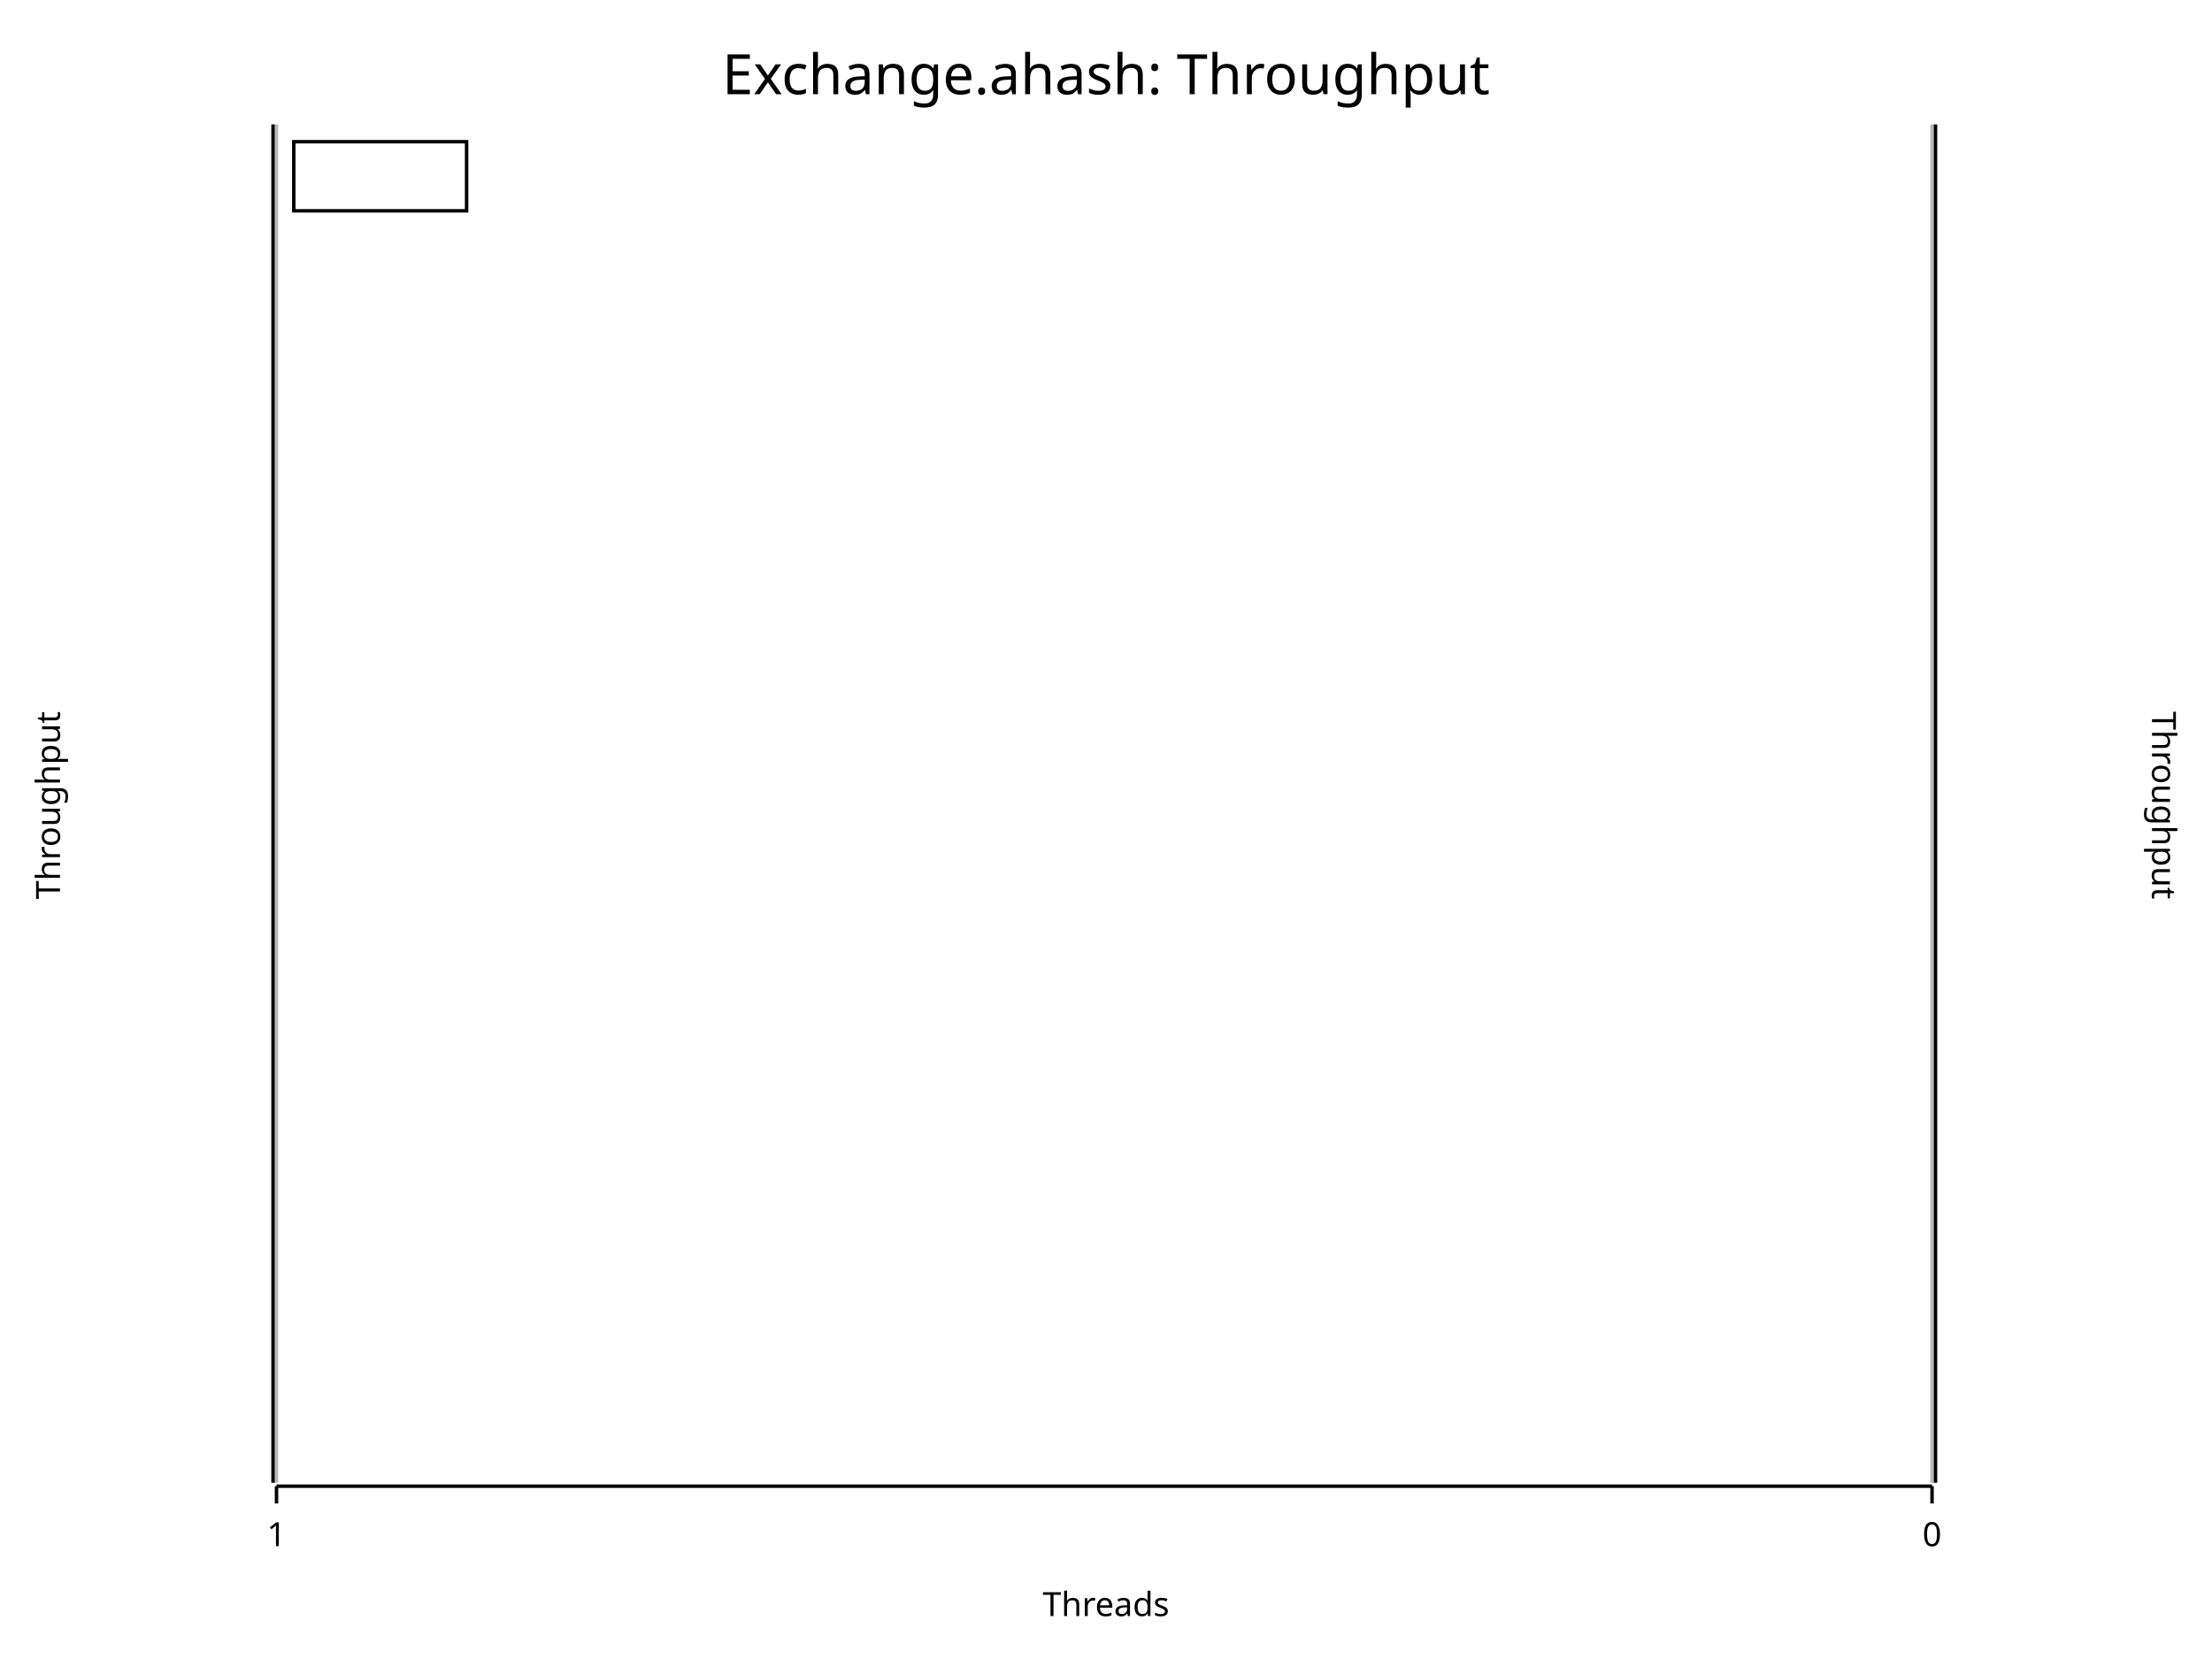
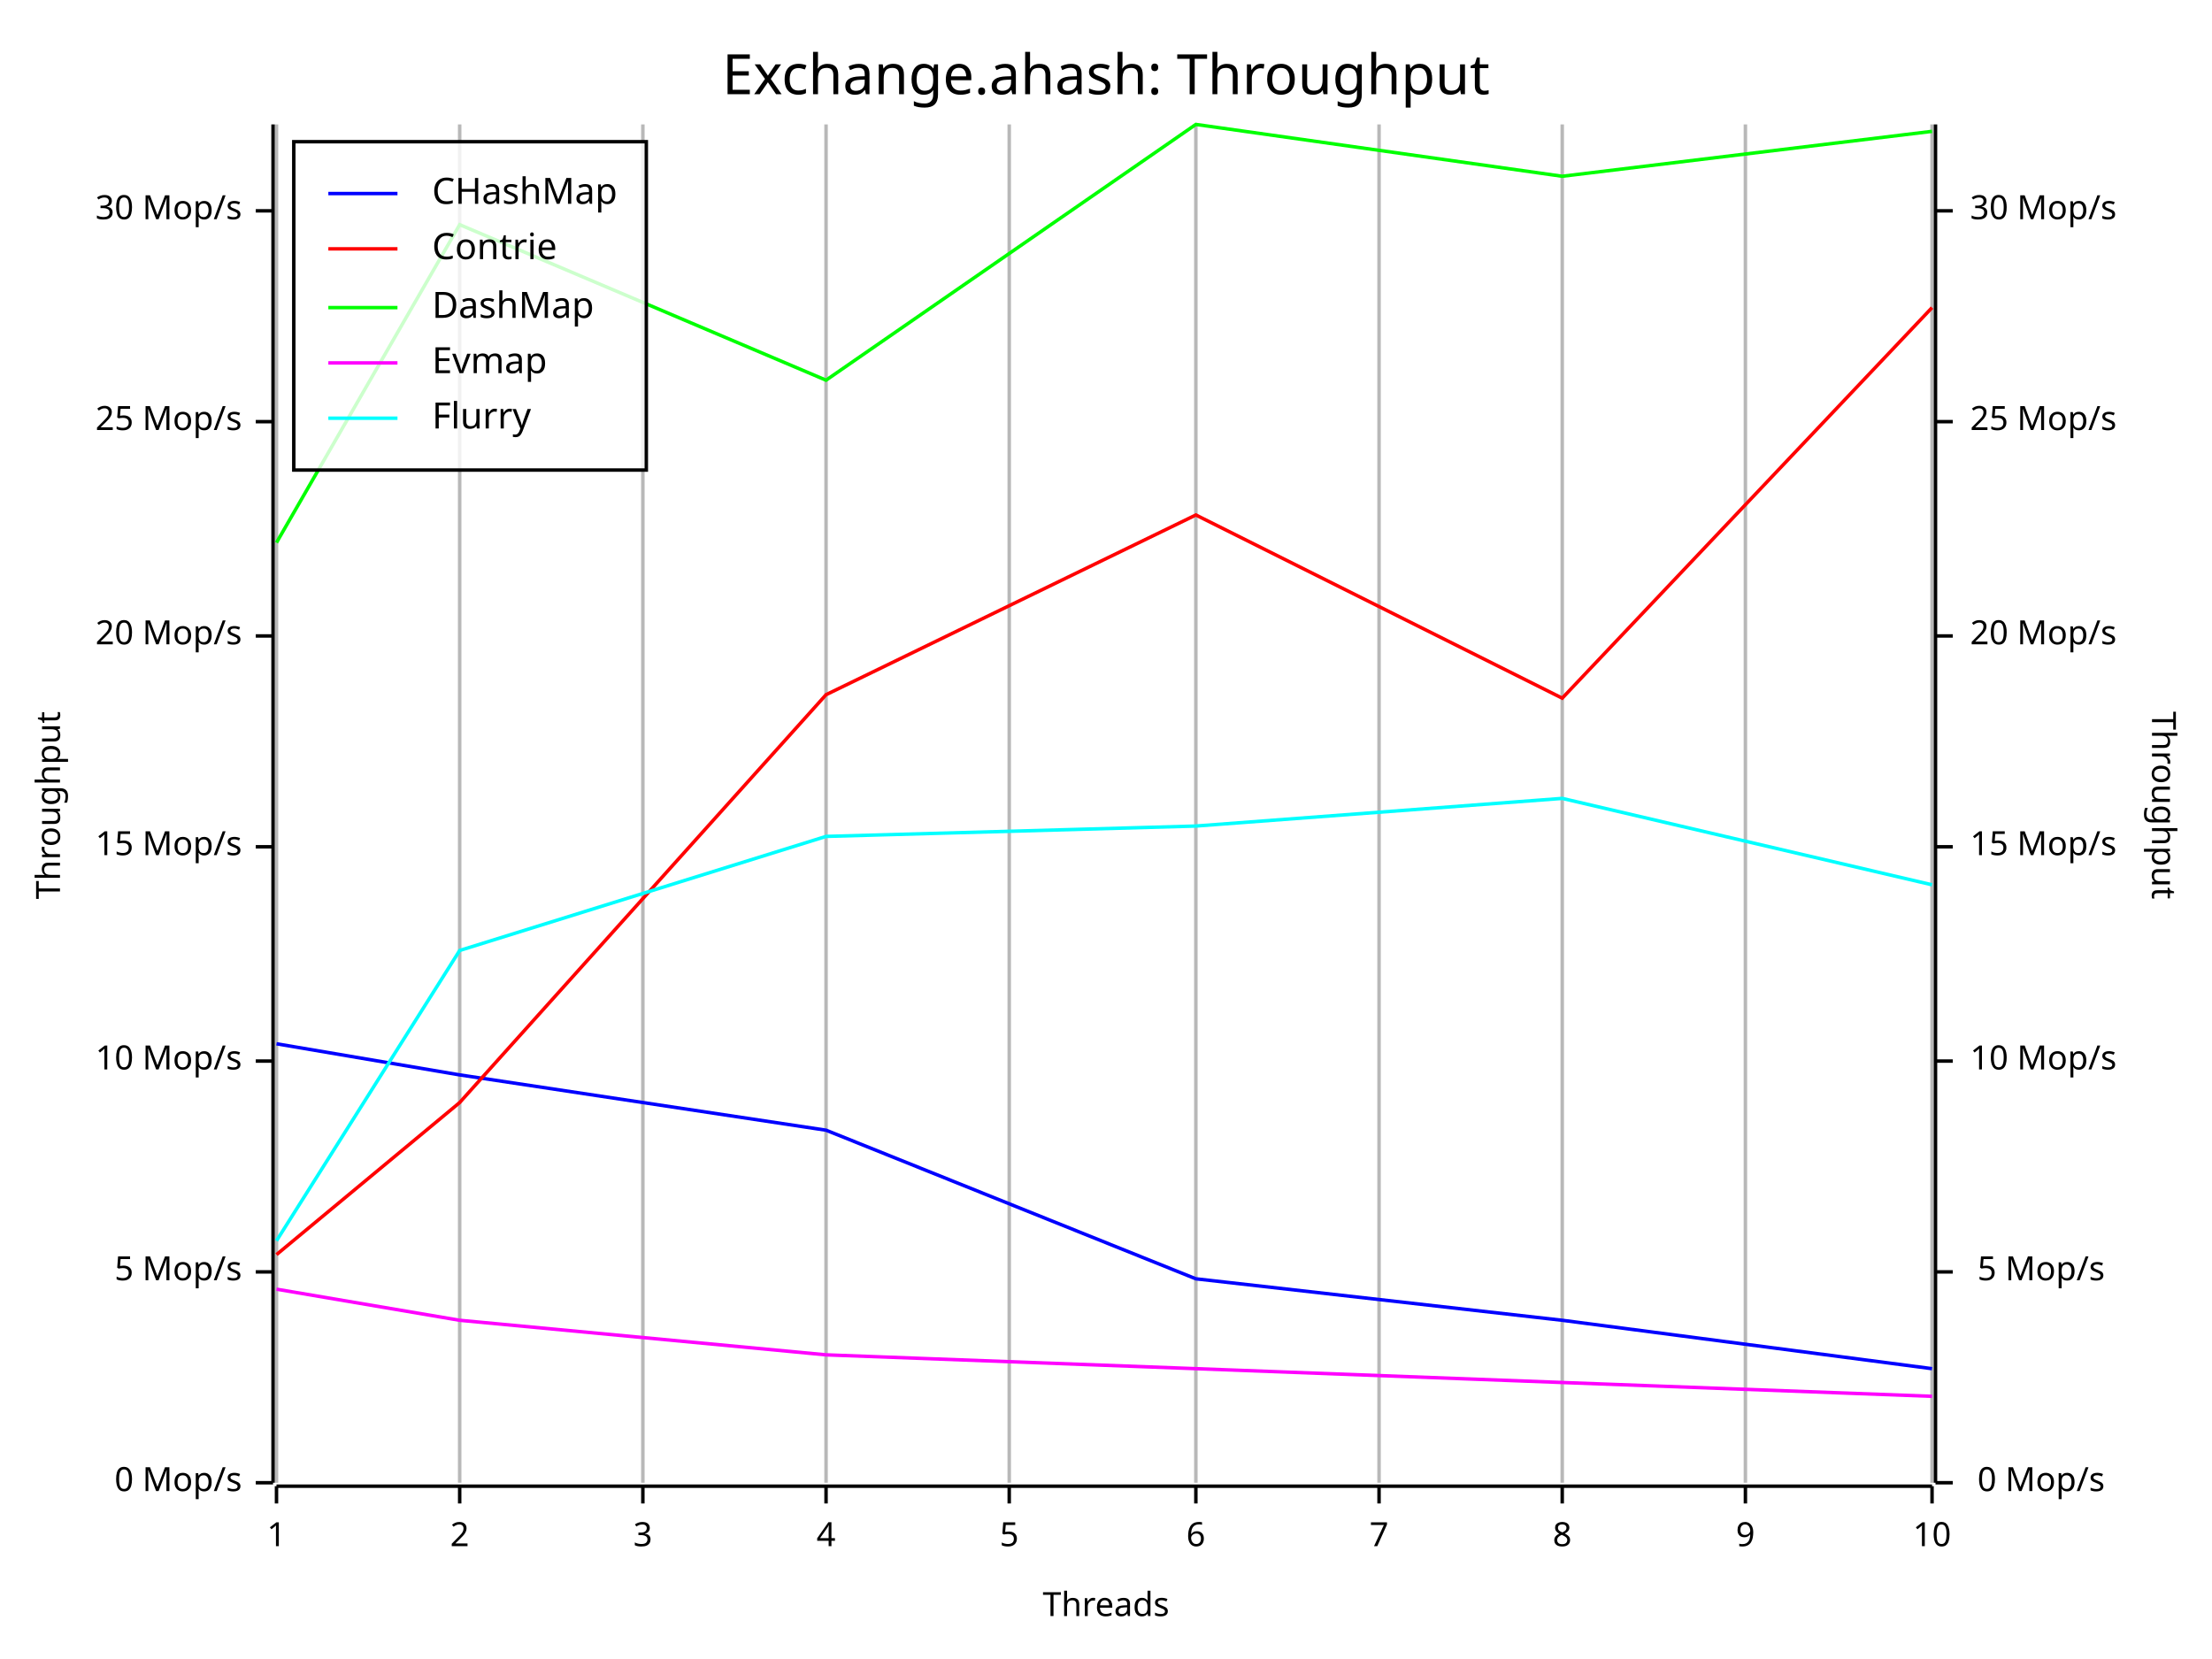
<svg xmlns="http://www.w3.org/2000/svg" width="640" height="480" viewBox="0 0 640 480">
  <rect x="0" y="0" width="640" height="480" opacity="1" fill="#FFFFFF" stroke="none" />
  <text x="320" y="15" dy="0.76em" text-anchor="middle" font-family="Fira Code" font-size="16.129" opacity="1" fill="#000000">
Exchange.ahash: Throughput
</text>
+   <line opacity="0.1" stroke="#000000" stroke-width="1" x1="80" y1="429" x2="80" y2="36" />
+   <line opacity="0.1" stroke="#000000" stroke-width="1" x1="133" y1="429" x2="133" y2="36" />
+   <line opacity="0.1" stroke="#000000" stroke-width="1" x1="186" y1="429" x2="186" y2="36" />
+   <line opacity="0.1" stroke="#000000" stroke-width="1" x1="239" y1="429" x2="239" y2="36" />
+   <line opacity="0.1" stroke="#000000" stroke-width="1" x1="292" y1="429" x2="292" y2="36" />
+   <line opacity="0.1" stroke="#000000" stroke-width="1" x1="346" y1="429" x2="346" y2="36" />
+   <line opacity="0.1" stroke="#000000" stroke-width="1" x1="399" y1="429" x2="399" y2="36" />
+   <line opacity="0.1" stroke="#000000" stroke-width="1" x1="452" y1="429" x2="452" y2="36" />
+   <line opacity="0.1" stroke="#000000" stroke-width="1" x1="505" y1="429" x2="505" y2="36" />
  <line opacity="0.1" stroke="#000000" stroke-width="1" x1="559" y1="429" x2="559" y2="36" />
-   <line opacity="0.1" stroke="#000000" stroke-width="1" x1="80" y1="429" x2="80" y2="36" />
  <text x="10" y="233" dy="0.76em" text-anchor="middle" font-family="sans-serif" font-size="9.677" opacity="1" fill="#000000" transform="rotate(270, 10, 233)">
Throughput
</text>
  <text x="320" y="470" dy="-0.5ex" text-anchor="middle" font-family="sans-serif" font-size="9.677" opacity="1" fill="#000000">
Threads
</text>
  <text x="630" y="233" dy="0.76em" text-anchor="middle" font-family="sans-serif" font-size="9.677" opacity="1" fill="#000000" transform="rotate(90, 630, 233)">
Throughput
</text>
+   <line opacity="0.2" stroke="#000000" stroke-width="1" x1="80" y1="429" x2="80" y2="36" />
+   <line opacity="0.2" stroke="#000000" stroke-width="1" x1="133" y1="429" x2="133" y2="36" />
+   <line opacity="0.2" stroke="#000000" stroke-width="1" x1="186" y1="429" x2="186" y2="36" />
+   <line opacity="0.2" stroke="#000000" stroke-width="1" x1="239" y1="429" x2="239" y2="36" />
+   <line opacity="0.2" stroke="#000000" stroke-width="1" x1="292" y1="429" x2="292" y2="36" />
+   <line opacity="0.2" stroke="#000000" stroke-width="1" x1="346" y1="429" x2="346" y2="36" />
+   <line opacity="0.2" stroke="#000000" stroke-width="1" x1="399" y1="429" x2="399" y2="36" />
+   <line opacity="0.2" stroke="#000000" stroke-width="1" x1="452" y1="429" x2="452" y2="36" />
+   <line opacity="0.2" stroke="#000000" stroke-width="1" x1="505" y1="429" x2="505" y2="36" />
  <line opacity="0.2" stroke="#000000" stroke-width="1" x1="559" y1="429" x2="559" y2="36" />
-   <line opacity="0.2" stroke="#000000" stroke-width="1" x1="80" y1="429" x2="80" y2="36" />
  <polyline fill="none" opacity="1" stroke="#000000" stroke-width="1" points="79,36 79,429 " />
+   <text x="70" y="429" dy="0.5ex" text-anchor="end" font-family="sans-serif" font-size="9.677" opacity="1" fill="#000000">
+ 0 Mop/s
+ </text>
+   <polyline fill="none" opacity="1" stroke="#000000" stroke-width="1" points="74,429 79,429 " />
+   <text x="70" y="368" dy="0.5ex" text-anchor="end" font-family="sans-serif" font-size="9.677" opacity="1" fill="#000000">
+ 5 Mop/s
+ </text>
+   <polyline fill="none" opacity="1" stroke="#000000" stroke-width="1" points="74,368 79,368 " />
+   <text x="70" y="307" dy="0.5ex" text-anchor="end" font-family="sans-serif" font-size="9.677" opacity="1" fill="#000000">
+ 10 Mop/s
+ </text>
+   <polyline fill="none" opacity="1" stroke="#000000" stroke-width="1" points="74,307 79,307 " />
+   <text x="70" y="245" dy="0.5ex" text-anchor="end" font-family="sans-serif" font-size="9.677" opacity="1" fill="#000000">
+ 15 Mop/s
+ </text>
+   <polyline fill="none" opacity="1" stroke="#000000" stroke-width="1" points="74,245 79,245 " />
+   <text x="70" y="184" dy="0.5ex" text-anchor="end" font-family="sans-serif" font-size="9.677" opacity="1" fill="#000000">
+ 20 Mop/s
+ </text>
+   <polyline fill="none" opacity="1" stroke="#000000" stroke-width="1" points="74,184 79,184 " />
+   <text x="70" y="122" dy="0.5ex" text-anchor="end" font-family="sans-serif" font-size="9.677" opacity="1" fill="#000000">
+ 25 Mop/s
+ </text>
+   <polyline fill="none" opacity="1" stroke="#000000" stroke-width="1" points="74,122 79,122 " />
+   <text x="70" y="61" dy="0.5ex" text-anchor="end" font-family="sans-serif" font-size="9.677" opacity="1" fill="#000000">
+ 30 Mop/s
+ </text>
+   <polyline fill="none" opacity="1" stroke="#000000" stroke-width="1" points="74,61 79,61 " />
  <polyline fill="none" opacity="1" stroke="#000000" stroke-width="1" points="80,430 559,430 " />
-   <text x="559" y="440" dy="0.76em" text-anchor="middle" font-family="sans-serif" font-size="9.677" opacity="1" fill="#000000">
- 0
- </text>
-   <polyline fill="none" opacity="1" stroke="#000000" stroke-width="1" points="559,430 559,435 " />
  <text x="80" y="440" dy="0.76em" text-anchor="middle" font-family="sans-serif" font-size="9.677" opacity="1" fill="#000000">
1
</text>
  <polyline fill="none" opacity="1" stroke="#000000" stroke-width="1" points="80,430 80,435 " />
+   <text x="133" y="440" dy="0.76em" text-anchor="middle" font-family="sans-serif" font-size="9.677" opacity="1" fill="#000000">
+ 2
+ </text>
+   <polyline fill="none" opacity="1" stroke="#000000" stroke-width="1" points="133,430 133,435 " />
+   <text x="186" y="440" dy="0.76em" text-anchor="middle" font-family="sans-serif" font-size="9.677" opacity="1" fill="#000000">
+ 3
+ </text>
+   <polyline fill="none" opacity="1" stroke="#000000" stroke-width="1" points="186,430 186,435 " />
+   <text x="239" y="440" dy="0.76em" text-anchor="middle" font-family="sans-serif" font-size="9.677" opacity="1" fill="#000000">
+ 4
+ </text>
+   <polyline fill="none" opacity="1" stroke="#000000" stroke-width="1" points="239,430 239,435 " />
+   <text x="292" y="440" dy="0.76em" text-anchor="middle" font-family="sans-serif" font-size="9.677" opacity="1" fill="#000000">
+ 5
+ </text>
+   <polyline fill="none" opacity="1" stroke="#000000" stroke-width="1" points="292,430 292,435 " />
+   <text x="346" y="440" dy="0.76em" text-anchor="middle" font-family="sans-serif" font-size="9.677" opacity="1" fill="#000000">
+ 6
+ </text>
+   <polyline fill="none" opacity="1" stroke="#000000" stroke-width="1" points="346,430 346,435 " />
+   <text x="399" y="440" dy="0.76em" text-anchor="middle" font-family="sans-serif" font-size="9.677" opacity="1" fill="#000000">
+ 7
+ </text>
+   <polyline fill="none" opacity="1" stroke="#000000" stroke-width="1" points="399,430 399,435 " />
+   <text x="452" y="440" dy="0.76em" text-anchor="middle" font-family="sans-serif" font-size="9.677" opacity="1" fill="#000000">
+ 8
+ </text>
+   <polyline fill="none" opacity="1" stroke="#000000" stroke-width="1" points="452,430 452,435 " />
+   <text x="505" y="440" dy="0.76em" text-anchor="middle" font-family="sans-serif" font-size="9.677" opacity="1" fill="#000000">
+ 9
+ </text>
+   <polyline fill="none" opacity="1" stroke="#000000" stroke-width="1" points="505,430 505,435 " />
+   <text x="559" y="440" dy="0.76em" text-anchor="middle" font-family="sans-serif" font-size="9.677" opacity="1" fill="#000000">
+ 10
+ </text>
+   <polyline fill="none" opacity="1" stroke="#000000" stroke-width="1" points="559,430 559,435 " />
  <polyline fill="none" opacity="1" stroke="#000000" stroke-width="1" points="560,36 560,429 " />
-   <rect x="85" y="41" width="50" height="20" opacity="0.8" fill="#FFFFFF" stroke="none" />
-   <rect x="85" y="41" width="50" height="20" opacity="1" fill="none" stroke="#000000" />
+   <text x="609" y="429" dy="0.5ex" text-anchor="end" font-family="sans-serif" font-size="9.677" opacity="1" fill="#000000">
+ 0 Mop/s
+ </text>
+   <polyline fill="none" opacity="1" stroke="#000000" stroke-width="1" points="560,429 565,429 " />
+   <text x="609" y="368" dy="0.5ex" text-anchor="end" font-family="sans-serif" font-size="9.677" opacity="1" fill="#000000">
+ 5 Mop/s
+ </text>
+   <polyline fill="none" opacity="1" stroke="#000000" stroke-width="1" points="560,368 565,368 " />
+   <text x="570" y="307" dy="0.5ex" text-anchor="start" font-family="sans-serif" font-size="9.677" opacity="1" fill="#000000">
+ 10 Mop/s
+ </text>
+   <polyline fill="none" opacity="1" stroke="#000000" stroke-width="1" points="560,307 565,307 " />
+   <text x="570" y="245" dy="0.5ex" text-anchor="start" font-family="sans-serif" font-size="9.677" opacity="1" fill="#000000">
+ 15 Mop/s
+ </text>
+   <polyline fill="none" opacity="1" stroke="#000000" stroke-width="1" points="560,245 565,245 " />
+   <text x="570" y="184" dy="0.5ex" text-anchor="start" font-family="sans-serif" font-size="9.677" opacity="1" fill="#000000">
+ 20 Mop/s
+ </text>
+   <polyline fill="none" opacity="1" stroke="#000000" stroke-width="1" points="560,184 565,184 " />
+   <text x="570" y="122" dy="0.5ex" text-anchor="start" font-family="sans-serif" font-size="9.677" opacity="1" fill="#000000">
+ 25 Mop/s
+ </text>
+   <polyline fill="none" opacity="1" stroke="#000000" stroke-width="1" points="560,122 565,122 " />
+   <text x="570" y="61" dy="0.5ex" text-anchor="start" font-family="sans-serif" font-size="9.677" opacity="1" fill="#000000">
+ 30 Mop/s
+ </text>
+   <polyline fill="none" opacity="1" stroke="#000000" stroke-width="1" points="560,61 565,61 " />
+   <polyline fill="none" opacity="1" stroke="#0000FF" stroke-width="1" points="80,302 133,311 239,327 346,370 452,382 559,396 " />
+   <polyline fill="none" opacity="1" stroke="#FF0000" stroke-width="1" points="80,363 133,319 239,201 346,149 452,202 559,89 " />
+   <polyline fill="none" opacity="1" stroke="#00FF00" stroke-width="1" points="80,157 133,65 239,110 346,36 452,51 559,38 " />
+   <polyline fill="none" opacity="1" stroke="#FF00FF" stroke-width="1" points="80,373 133,382 239,392 346,396 452,400 559,404 " />
+   <polyline fill="none" opacity="1" stroke="#00FFFF" stroke-width="1" points="80,359 133,275 239,242 346,239 452,231 559,256 " />
+   <rect x="85" y="41" width="102" height="95" opacity="0.8" fill="#FFFFFF" stroke="none" />
+   <rect x="85" y="41" width="102" height="95" opacity="1" fill="none" stroke="#000000" />
+   <text x="125" y="51" dy="0.76em" text-anchor="start" font-family="Fira Code" font-size="10.484" opacity="1" fill="#000000">
+ CHashMap
+ </text>
+   <text x="125" y="67" dy="0.76em" text-anchor="start" font-family="Fira Code" font-size="10.484" opacity="1" fill="#000000">
+ Contrie
+ </text>
+   <text x="125" y="84" dy="0.76em" text-anchor="start" font-family="Fira Code" font-size="10.484" opacity="1" fill="#000000">
+ DashMap
+ </text>
+   <text x="125" y="100" dy="0.76em" text-anchor="start" font-family="Fira Code" font-size="10.484" opacity="1" fill="#000000">
+ Evmap
+ </text>
+   <text x="125" y="116" dy="0.76em" text-anchor="start" font-family="Fira Code" font-size="10.484" opacity="1" fill="#000000">
+ Flurry
+ </text>
+   <polyline fill="none" opacity="1" stroke="#0000FF" stroke-width="1" points="95,56 115,56 " />
+   <polyline fill="none" opacity="1" stroke="#FF0000" stroke-width="1" points="95,72 115,72 " />
+   <polyline fill="none" opacity="1" stroke="#00FF00" stroke-width="1" points="95,89 115,89 " />
+   <polyline fill="none" opacity="1" stroke="#FF00FF" stroke-width="1" points="95,105 115,105 " />
+   <polyline fill="none" opacity="1" stroke="#00FFFF" stroke-width="1" points="95,121 115,121 " />
</svg>
